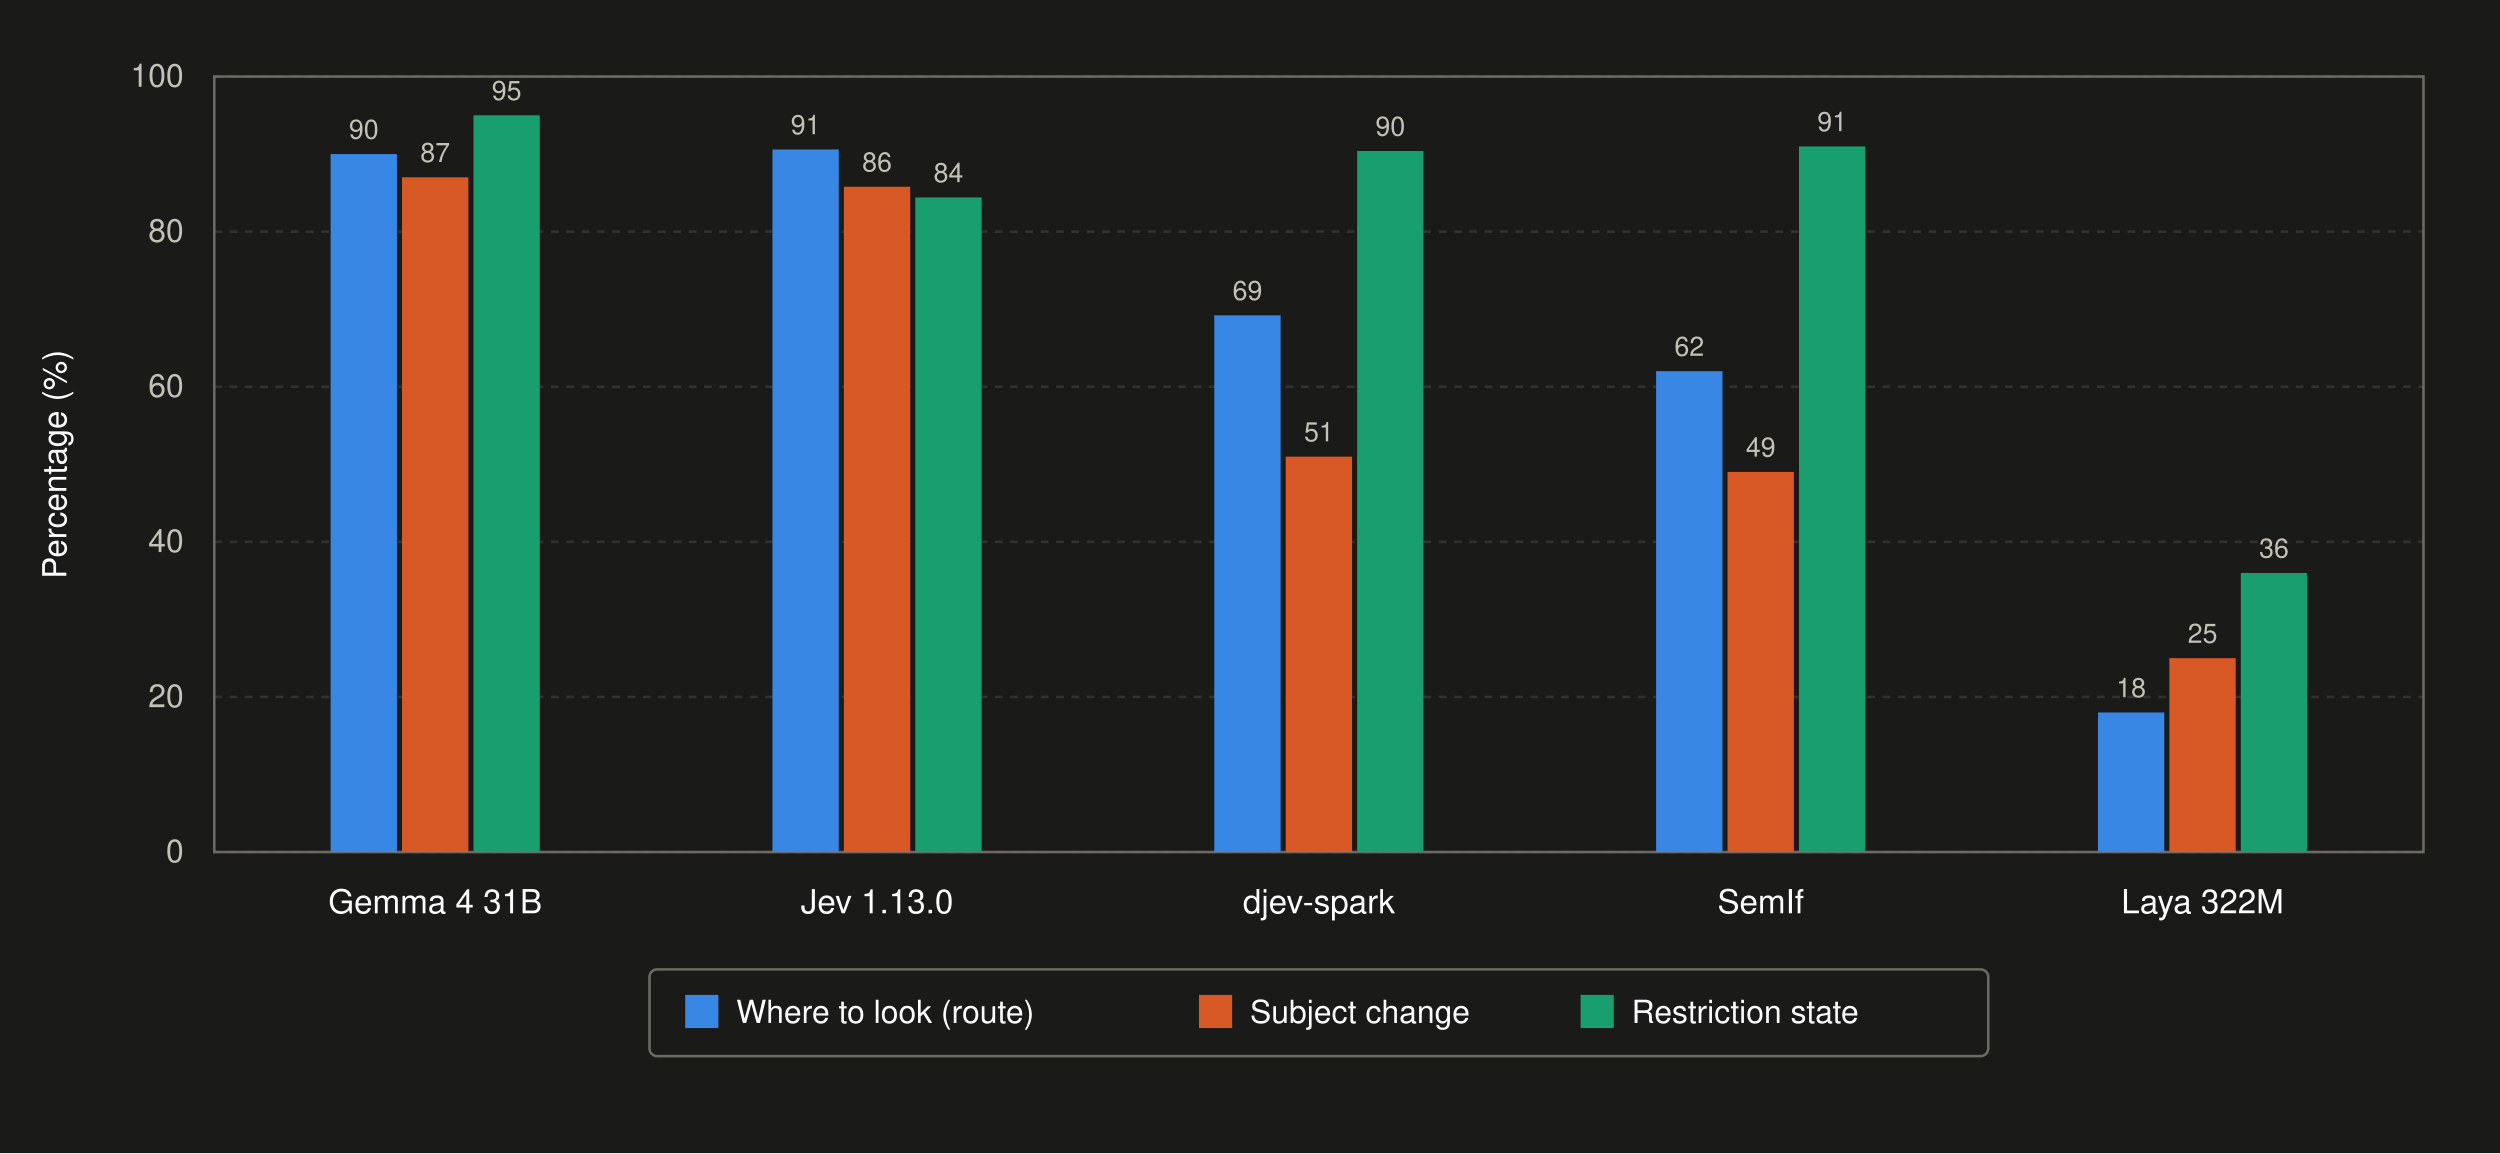
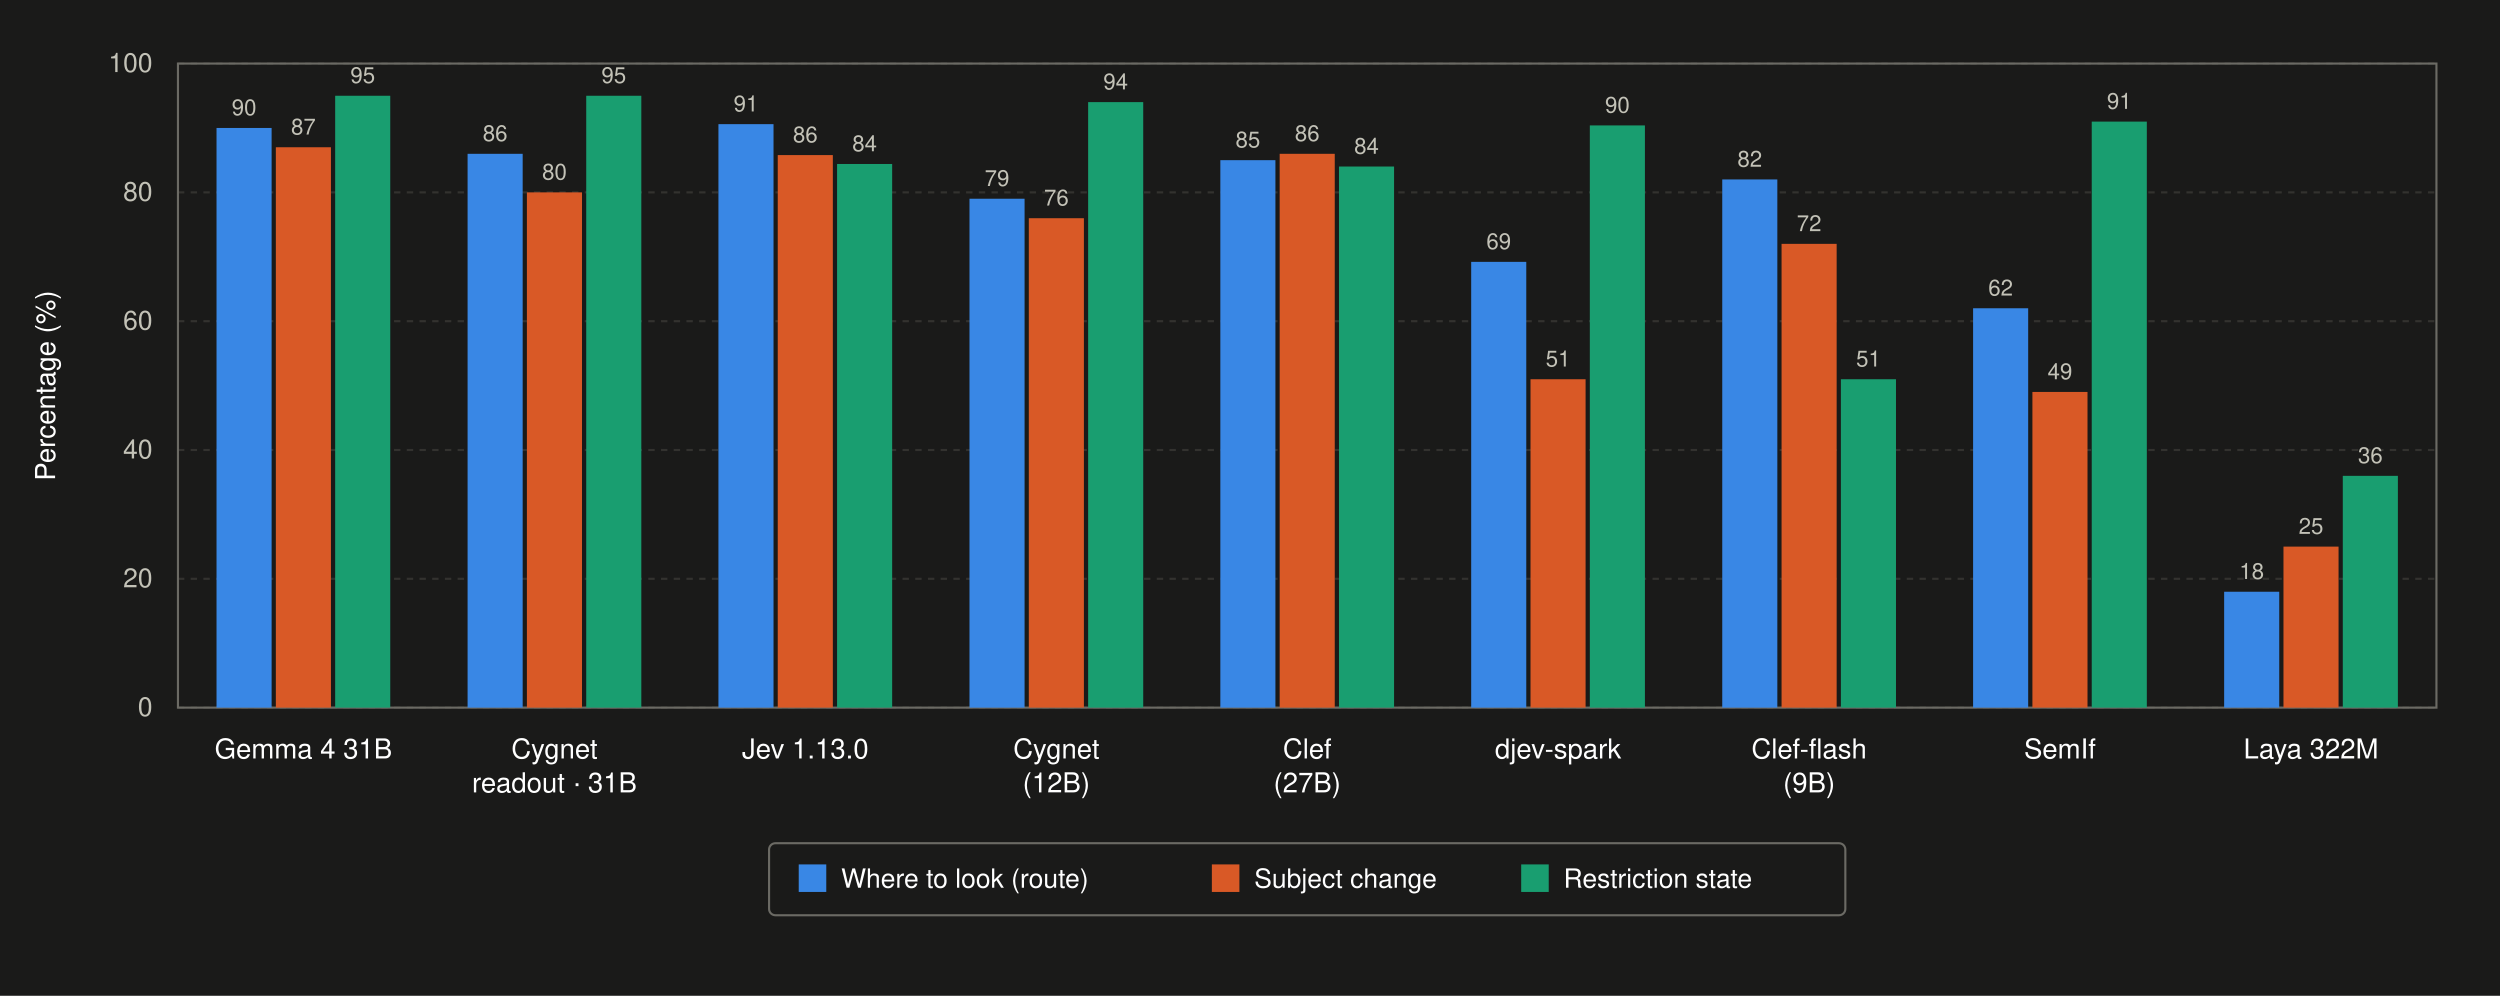
- <svg xmlns="http://www.w3.org/2000/svg" width="980" height="452" viewBox="0 0 980 452" font-family="-apple-system,BlinkMacSystemFont,Segoe UI,Helvetica,Arial,sans-serif">
-   <rect width="980" height="452" fill="#1a1a19" />
-   <line x1="84" y1="334.0" x2="950" y2="334.0" stroke="#33322f" stroke-width="1" stroke-dasharray="3 3" />
+ <svg xmlns="http://www.w3.org/2000/svg" width="1180" height="470" viewBox="0 0 1180 470" font-family="-apple-system,BlinkMacSystemFont,Segoe UI,Helvetica,Arial,sans-serif">
+   <rect width="1180" height="470" fill="#1a1a19" />
+   <line x1="84" y1="334.0" x2="1150" y2="334.0" stroke="#33322f" stroke-width="1" stroke-dasharray="3 3" />
  <text x="72" y="338.0" font-size="12.5" fill="#c3c2b7" text-anchor="end">0</text>
-   <line x1="84" y1="273.2" x2="950" y2="273.2" stroke="#33322f" stroke-width="1" stroke-dasharray="3 3" />
+   <line x1="84" y1="273.2" x2="1150" y2="273.2" stroke="#33322f" stroke-width="1" stroke-dasharray="3 3" />
  <text x="72" y="277.2" font-size="12.5" fill="#c3c2b7" text-anchor="end">20</text>
-   <line x1="84" y1="212.4" x2="950" y2="212.4" stroke="#33322f" stroke-width="1" stroke-dasharray="3 3" />
+   <line x1="84" y1="212.4" x2="1150" y2="212.4" stroke="#33322f" stroke-width="1" stroke-dasharray="3 3" />
  <text x="72" y="216.4" font-size="12.5" fill="#c3c2b7" text-anchor="end">40</text>
-   <line x1="84" y1="151.6" x2="950" y2="151.6" stroke="#33322f" stroke-width="1" stroke-dasharray="3 3" />
+   <line x1="84" y1="151.6" x2="1150" y2="151.6" stroke="#33322f" stroke-width="1" stroke-dasharray="3 3" />
  <text x="72" y="155.6" font-size="12.5" fill="#c3c2b7" text-anchor="end">60</text>
-   <line x1="84" y1="90.8" x2="950" y2="90.8" stroke="#33322f" stroke-width="1" stroke-dasharray="3 3" />
+   <line x1="84" y1="90.8" x2="1150" y2="90.8" stroke="#33322f" stroke-width="1" stroke-dasharray="3 3" />
  <text x="72" y="94.8" font-size="12.5" fill="#c3c2b7" text-anchor="end">80</text>
-   <line x1="84" y1="30.0" x2="950" y2="30.0" stroke="#33322f" stroke-width="1" stroke-dasharray="3 3" />
+   <line x1="84" y1="30.0" x2="1150" y2="30.0" stroke="#33322f" stroke-width="1" stroke-dasharray="3 3" />
  <text x="72" y="34.0" font-size="12.5" fill="#c3c2b7" text-anchor="end">100</text>
-   <rect x="84" y="30" width="866" height="304" fill="none" stroke="#6b6a64" stroke-width="1" />
+   <rect x="84" y="30" width="1066" height="304" fill="none" stroke="#6b6a64" stroke-width="1" />
  <text transform="translate(26,182) rotate(-90)" font-size="13" fill="#ffffff" text-anchor="middle">Percentage (%)</text>
-   <rect x="129.6" y="60.4" width="26" height="273.6" fill="#3987e5" />
-   <text x="142.6" y="54.4" font-size="10.5" fill="#c3c2b7" text-anchor="middle">90</text>
-   <rect x="157.6" y="69.5" width="26" height="264.5" fill="#d95926" />
-   <text x="170.6" y="63.5" font-size="10.5" fill="#c3c2b7" text-anchor="middle">87</text>
-   <rect x="185.6" y="45.2" width="26" height="288.8" fill="#199e70" />
-   <text x="198.6" y="39.2" font-size="10.5" fill="#c3c2b7" text-anchor="middle">95</text>
-   <text x="170.6" y="358" font-size="13" fill="#ffffff" text-anchor="middle">Gemma 4 31B</text>
-   <rect x="302.8" y="58.6" width="26" height="275.4" fill="#3987e5" />
-   <text x="315.8" y="52.6" font-size="10.5" fill="#c3c2b7" text-anchor="middle">91</text>
-   <rect x="330.8" y="73.2" width="26" height="260.8" fill="#d95926" />
-   <text x="343.8" y="67.2" font-size="10.5" fill="#c3c2b7" text-anchor="middle">86</text>
-   <rect x="358.8" y="77.4" width="26" height="256.6" fill="#199e70" />
-   <text x="371.8" y="71.4" font-size="10.5" fill="#c3c2b7" text-anchor="middle">84</text>
-   <text x="343.8" y="358" font-size="13" fill="#ffffff" text-anchor="middle">Jev 1.13.0</text>
-   <rect x="476.0" y="123.6" width="26" height="210.4" fill="#3987e5" />
-   <text x="489.0" y="117.6" font-size="10.5" fill="#c3c2b7" text-anchor="middle">69</text>
-   <rect x="504.0" y="179.0" width="26" height="155.0" fill="#d95926" />
-   <text x="517.0" y="173.0" font-size="10.5" fill="#c3c2b7" text-anchor="middle">51</text>
-   <rect x="532.0" y="59.2" width="26" height="274.8" fill="#199e70" />
-   <text x="545.0" y="53.2" font-size="10.5" fill="#c3c2b7" text-anchor="middle">90</text>
-   <text x="517.0" y="358" font-size="13" fill="#ffffff" text-anchor="middle">djev-spark</text>
-   <rect x="649.2" y="145.5" width="26" height="188.5" fill="#3987e5" />
-   <text x="662.2" y="139.5" font-size="10.5" fill="#c3c2b7" text-anchor="middle">62</text>
-   <rect x="677.2" y="185.0" width="26" height="149.0" fill="#d95926" />
-   <text x="690.2" y="179.0" font-size="10.5" fill="#c3c2b7" text-anchor="middle">49</text>
-   <rect x="705.2" y="57.4" width="26" height="276.6" fill="#199e70" />
-   <text x="718.2" y="51.4" font-size="10.5" fill="#c3c2b7" text-anchor="middle">91</text>
-   <text x="690.2" y="358" font-size="13" fill="#ffffff" text-anchor="middle">SemIf</text>
-   <rect x="822.4" y="279.3" width="26" height="54.7" fill="#3987e5" />
-   <text x="835.4" y="273.3" font-size="10.5" fill="#c3c2b7" text-anchor="middle">18</text>
-   <rect x="850.4" y="258.0" width="26" height="76.0" fill="#d95926" />
-   <text x="863.4" y="252.0" font-size="10.5" fill="#c3c2b7" text-anchor="middle">25</text>
-   <rect x="878.4" y="224.6" width="26" height="109.4" fill="#199e70" />
-   <text x="891.4" y="218.6" font-size="10.5" fill="#c3c2b7" text-anchor="middle">36</text>
-   <text x="863.4" y="358" font-size="13" fill="#ffffff" text-anchor="middle">Laya 322M</text>
-   <rect x="254.6" y="380" width="524.8" height="34" rx="3" fill="none" stroke="#6b6a64" stroke-width="1" />
-   <rect x="268.6" y="390" width="13" height="13" fill="#3987e5" />
-   <text x="288.6" y="401" font-size="12.5" fill="#ffffff">Where to look (route)</text>
-   <rect x="470.0" y="390" width="13" height="13" fill="#d95926" />
-   <text x="490.0" y="401" font-size="12.5" fill="#ffffff">Subject change</text>
-   <rect x="619.6" y="390" width="13" height="13" fill="#199e70" />
-   <text x="639.6" y="401" font-size="12.5" fill="#ffffff">Restriction state</text>
+   <rect x="102.2" y="60.4" width="26" height="273.6" fill="#3987e5" />
+   <text x="115.2" y="54.4" font-size="10.5" fill="#c3c2b7" text-anchor="middle">90</text>
+   <rect x="130.2" y="69.5" width="26" height="264.5" fill="#d95926" />
+   <text x="143.2" y="63.5" font-size="10.5" fill="#c3c2b7" text-anchor="middle">87</text>
+   <rect x="158.2" y="45.2" width="26" height="288.8" fill="#199e70" />
+   <text x="171.2" y="39.2" font-size="10.5" fill="#c3c2b7" text-anchor="middle">95</text>
+   <text x="143.2" y="358" font-size="13" fill="#ffffff" text-anchor="middle">Gemma 4 31B</text>
+   <rect x="220.7" y="72.6" width="26" height="261.4" fill="#3987e5" />
+   <text x="233.7" y="66.6" font-size="10.5" fill="#c3c2b7" text-anchor="middle">86</text>
+   <rect x="248.7" y="90.8" width="26" height="243.2" fill="#d95926" />
+   <text x="261.7" y="84.8" font-size="10.5" fill="#c3c2b7" text-anchor="middle">80</text>
+   <rect x="276.7" y="45.2" width="26" height="288.8" fill="#199e70" />
+   <text x="289.7" y="39.2" font-size="10.5" fill="#c3c2b7" text-anchor="middle">95</text>
+   <text x="261.7" y="358" font-size="13" fill="#ffffff" text-anchor="middle">Cygnet</text>
+   <text x="261.7" y="374" font-size="13" fill="#ffffff" text-anchor="middle">readout · 31B</text>
+   <rect x="339.1" y="58.6" width="26" height="275.4" fill="#3987e5" />
+   <text x="352.1" y="52.6" font-size="10.5" fill="#c3c2b7" text-anchor="middle">91</text>
+   <rect x="367.1" y="73.2" width="26" height="260.8" fill="#d95926" />
+   <text x="380.1" y="67.2" font-size="10.5" fill="#c3c2b7" text-anchor="middle">86</text>
+   <rect x="395.1" y="77.4" width="26" height="256.6" fill="#199e70" />
+   <text x="408.1" y="71.4" font-size="10.5" fill="#c3c2b7" text-anchor="middle">84</text>
+   <text x="380.1" y="358" font-size="13" fill="#ffffff" text-anchor="middle">Jev 1.13.0</text>
+   <rect x="457.6" y="93.8" width="26" height="240.2" fill="#3987e5" />
+   <text x="470.6" y="87.8" font-size="10.5" fill="#c3c2b7" text-anchor="middle">79</text>
+   <rect x="485.6" y="103.0" width="26" height="231.0" fill="#d95926" />
+   <text x="498.6" y="97.0" font-size="10.5" fill="#c3c2b7" text-anchor="middle">76</text>
+   <rect x="513.6" y="48.2" width="26" height="285.8" fill="#199e70" />
+   <text x="526.6" y="42.2" font-size="10.5" fill="#c3c2b7" text-anchor="middle">94</text>
+   <text x="498.6" y="358" font-size="13" fill="#ffffff" text-anchor="middle">Cygnet</text>
+   <text x="498.6" y="374" font-size="13" fill="#ffffff" text-anchor="middle">(12B)</text>
+   <rect x="576.0" y="75.6" width="26" height="258.4" fill="#3987e5" />
+   <text x="589.0" y="69.6" font-size="10.5" fill="#c3c2b7" text-anchor="middle">85</text>
+   <rect x="604.0" y="72.6" width="26" height="261.4" fill="#d95926" />
+   <text x="617.0" y="66.6" font-size="10.5" fill="#c3c2b7" text-anchor="middle">86</text>
+   <rect x="632.0" y="78.6" width="26" height="255.4" fill="#199e70" />
+   <text x="645.0" y="72.6" font-size="10.5" fill="#c3c2b7" text-anchor="middle">84</text>
+   <text x="617.0" y="358" font-size="13" fill="#ffffff" text-anchor="middle">Clef</text>
+   <text x="617.0" y="374" font-size="13" fill="#ffffff" text-anchor="middle">(27B)</text>
+   <rect x="694.4" y="123.6" width="26" height="210.4" fill="#3987e5" />
+   <text x="707.4" y="117.6" font-size="10.5" fill="#c3c2b7" text-anchor="middle">69</text>
+   <rect x="722.4" y="179.0" width="26" height="155.0" fill="#d95926" />
+   <text x="735.4" y="173.0" font-size="10.5" fill="#c3c2b7" text-anchor="middle">51</text>
+   <rect x="750.4" y="59.2" width="26" height="274.8" fill="#199e70" />
+   <text x="763.4" y="53.2" font-size="10.5" fill="#c3c2b7" text-anchor="middle">90</text>
+   <text x="735.4" y="358" font-size="13" fill="#ffffff" text-anchor="middle">djev-spark</text>
+   <rect x="812.9" y="84.7" width="26" height="249.3" fill="#3987e5" />
+   <text x="825.9" y="78.7" font-size="10.5" fill="#c3c2b7" text-anchor="middle">82</text>
+   <rect x="840.9" y="115.1" width="26" height="218.9" fill="#d95926" />
+   <text x="853.9" y="109.1" font-size="10.5" fill="#c3c2b7" text-anchor="middle">72</text>
+   <rect x="868.9" y="179.0" width="26" height="155.0" fill="#199e70" />
+   <text x="881.9" y="173.0" font-size="10.5" fill="#c3c2b7" text-anchor="middle">51</text>
+   <text x="853.9" y="358" font-size="13" fill="#ffffff" text-anchor="middle">Clef-flash</text>
+   <text x="853.9" y="374" font-size="13" fill="#ffffff" text-anchor="middle">(9B)</text>
+   <rect x="931.3" y="145.5" width="26" height="188.5" fill="#3987e5" />
+   <text x="944.3" y="139.5" font-size="10.5" fill="#c3c2b7" text-anchor="middle">62</text>
+   <rect x="959.3" y="185.0" width="26" height="149.0" fill="#d95926" />
+   <text x="972.3" y="179.0" font-size="10.5" fill="#c3c2b7" text-anchor="middle">49</text>
+   <rect x="987.3" y="57.4" width="26" height="276.6" fill="#199e70" />
+   <text x="1000.3" y="51.4" font-size="10.5" fill="#c3c2b7" text-anchor="middle">91</text>
+   <text x="972.3" y="358" font-size="13" fill="#ffffff" text-anchor="middle">SemIf</text>
+   <rect x="1049.8" y="279.3" width="26" height="54.7" fill="#3987e5" />
+   <text x="1062.8" y="273.3" font-size="10.5" fill="#c3c2b7" text-anchor="middle">18</text>
+   <rect x="1077.8" y="258.0" width="26" height="76.0" fill="#d95926" />
+   <text x="1090.8" y="252.0" font-size="10.5" fill="#c3c2b7" text-anchor="middle">25</text>
+   <rect x="1105.8" y="224.6" width="26" height="109.4" fill="#199e70" />
+   <text x="1118.8" y="218.6" font-size="10.5" fill="#c3c2b7" text-anchor="middle">36</text>
+   <text x="1090.8" y="358" font-size="13" fill="#ffffff" text-anchor="middle">Laya 322M</text>
+   <rect x="363.0" y="398" width="508.0" height="34" rx="3" fill="none" stroke="#6b6a64" stroke-width="1" />
+   <rect x="377.0" y="408" width="13" height="13" fill="#3987e5" />
+   <text x="397.0" y="419" font-size="12.5" fill="#ffffff">Where to look (route)</text>
+   <rect x="572.0" y="408" width="13" height="13" fill="#d95926" />
+   <text x="592.0" y="419" font-size="12.5" fill="#ffffff">Subject change</text>
+   <rect x="718.0" y="408" width="13" height="13" fill="#199e70" />
+   <text x="738.0" y="419" font-size="12.5" fill="#ffffff">Restriction state</text>
</svg>
